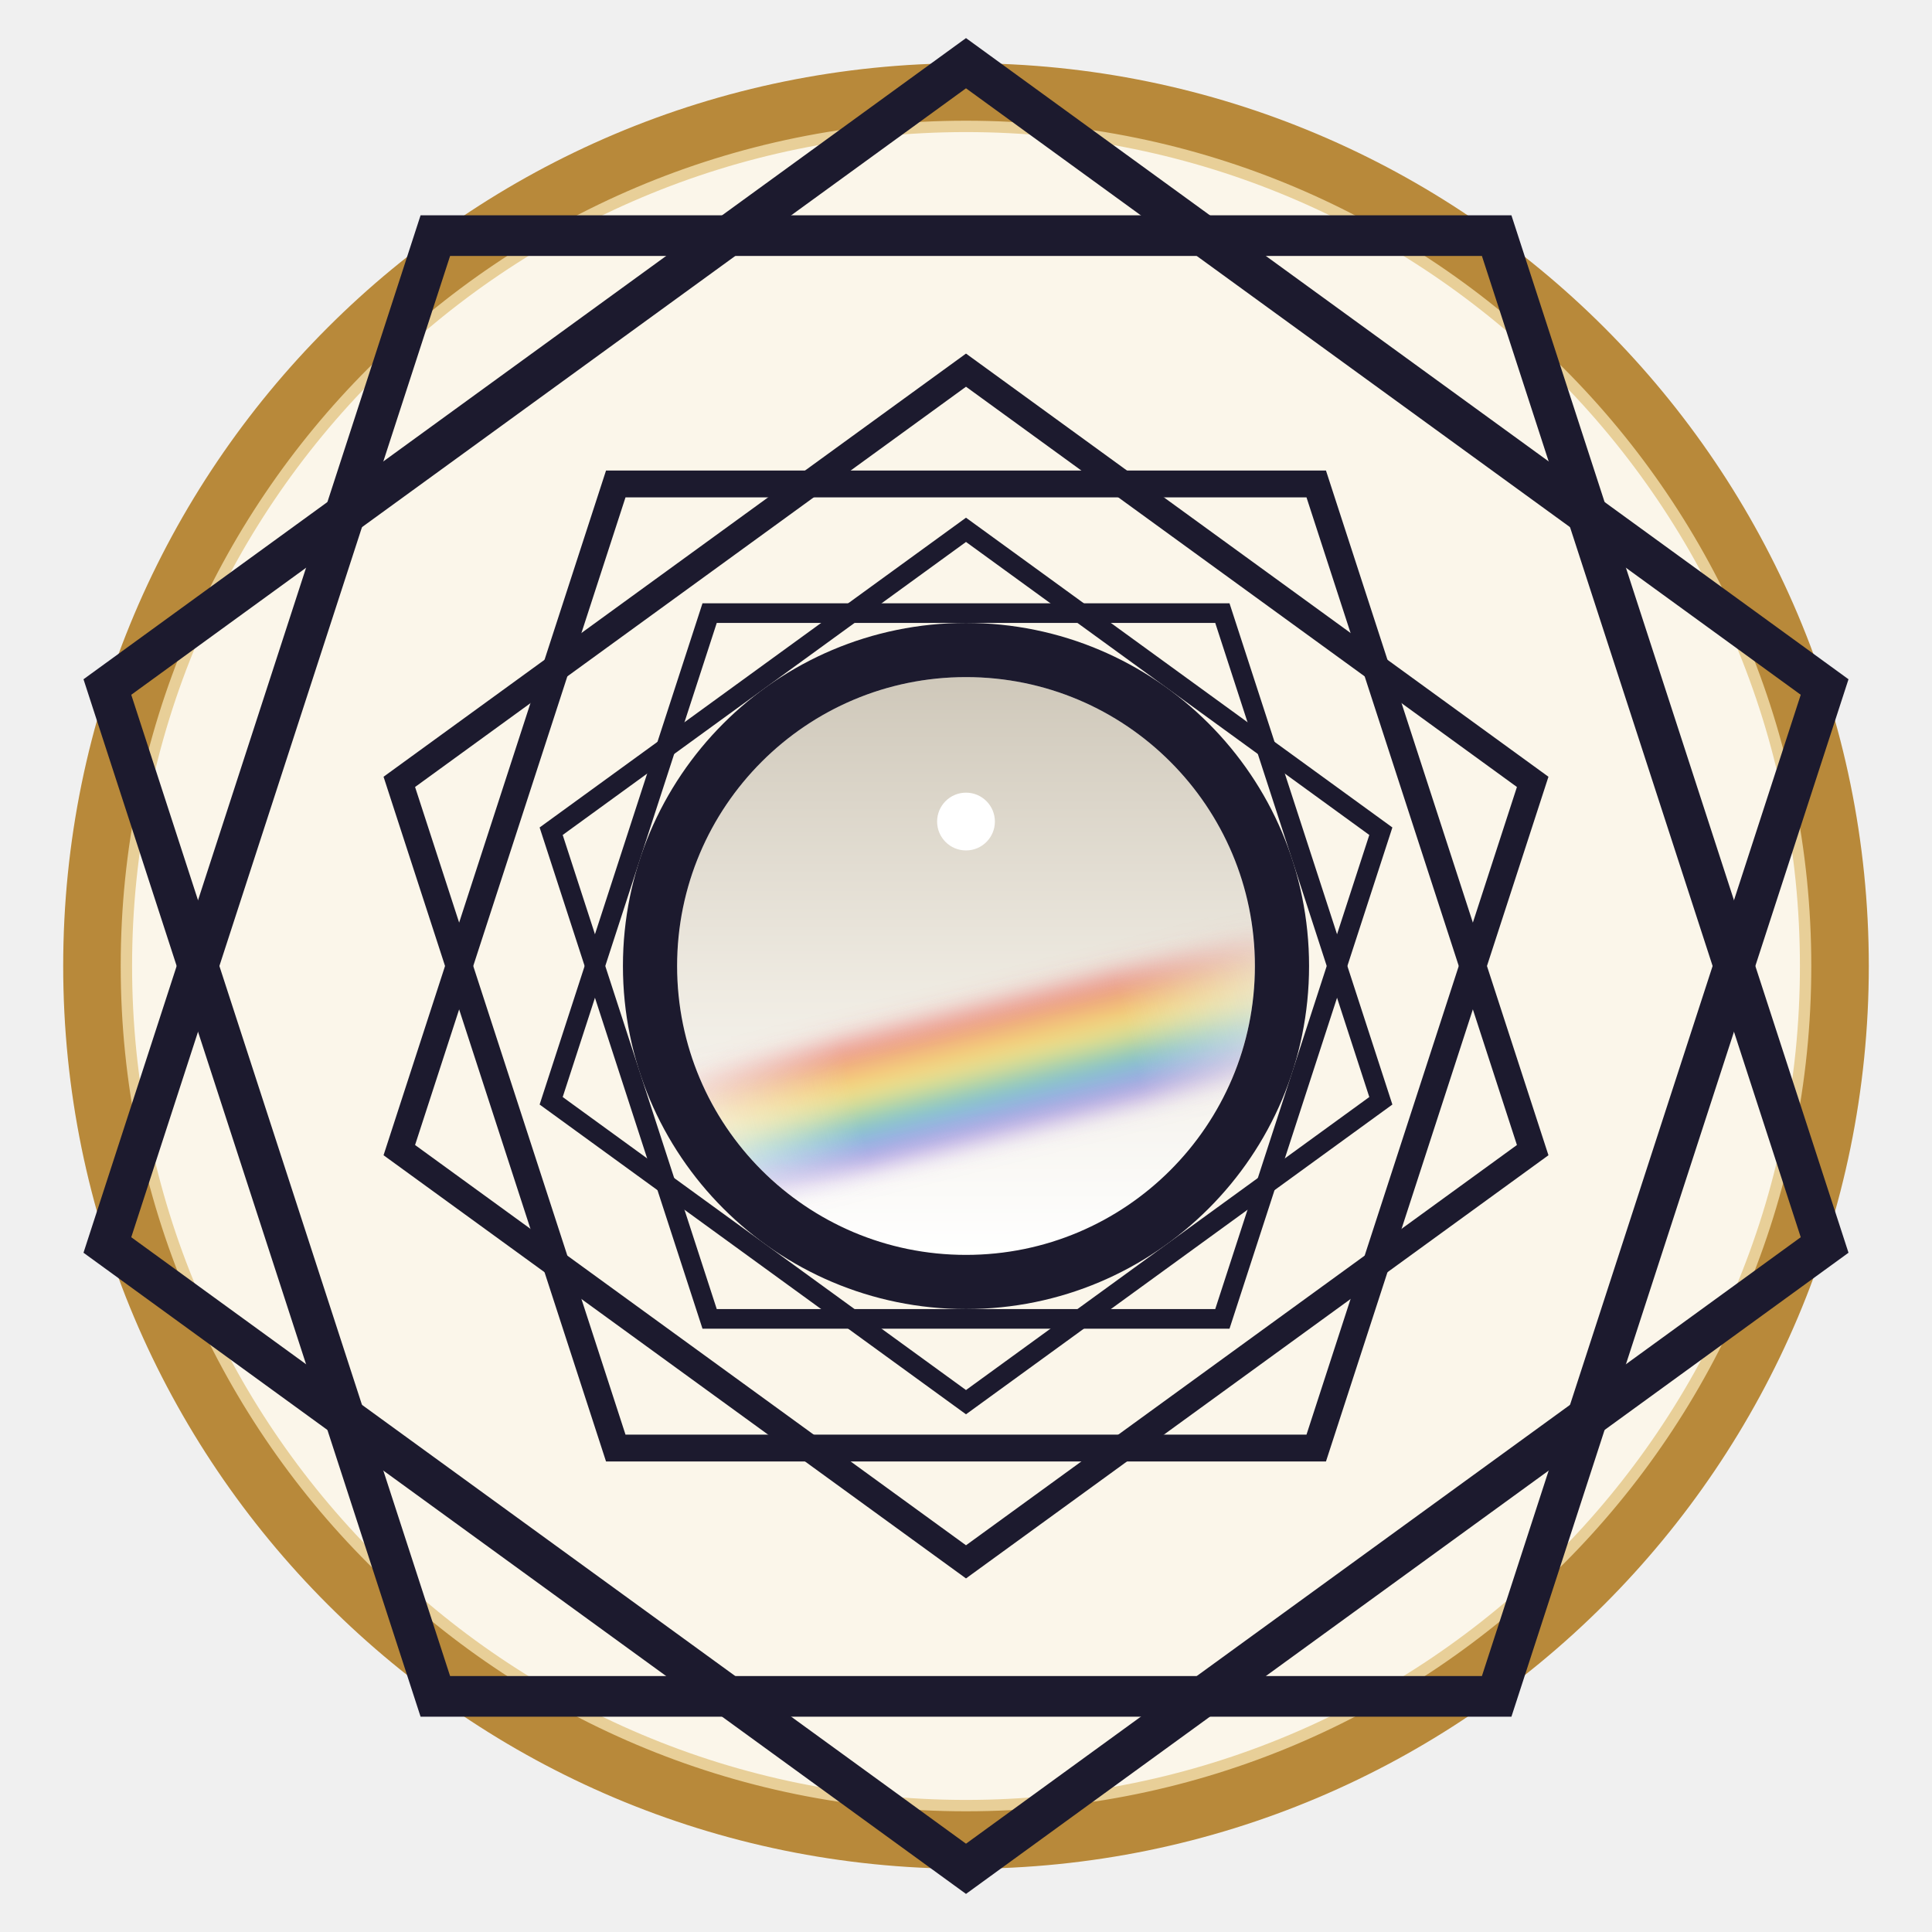
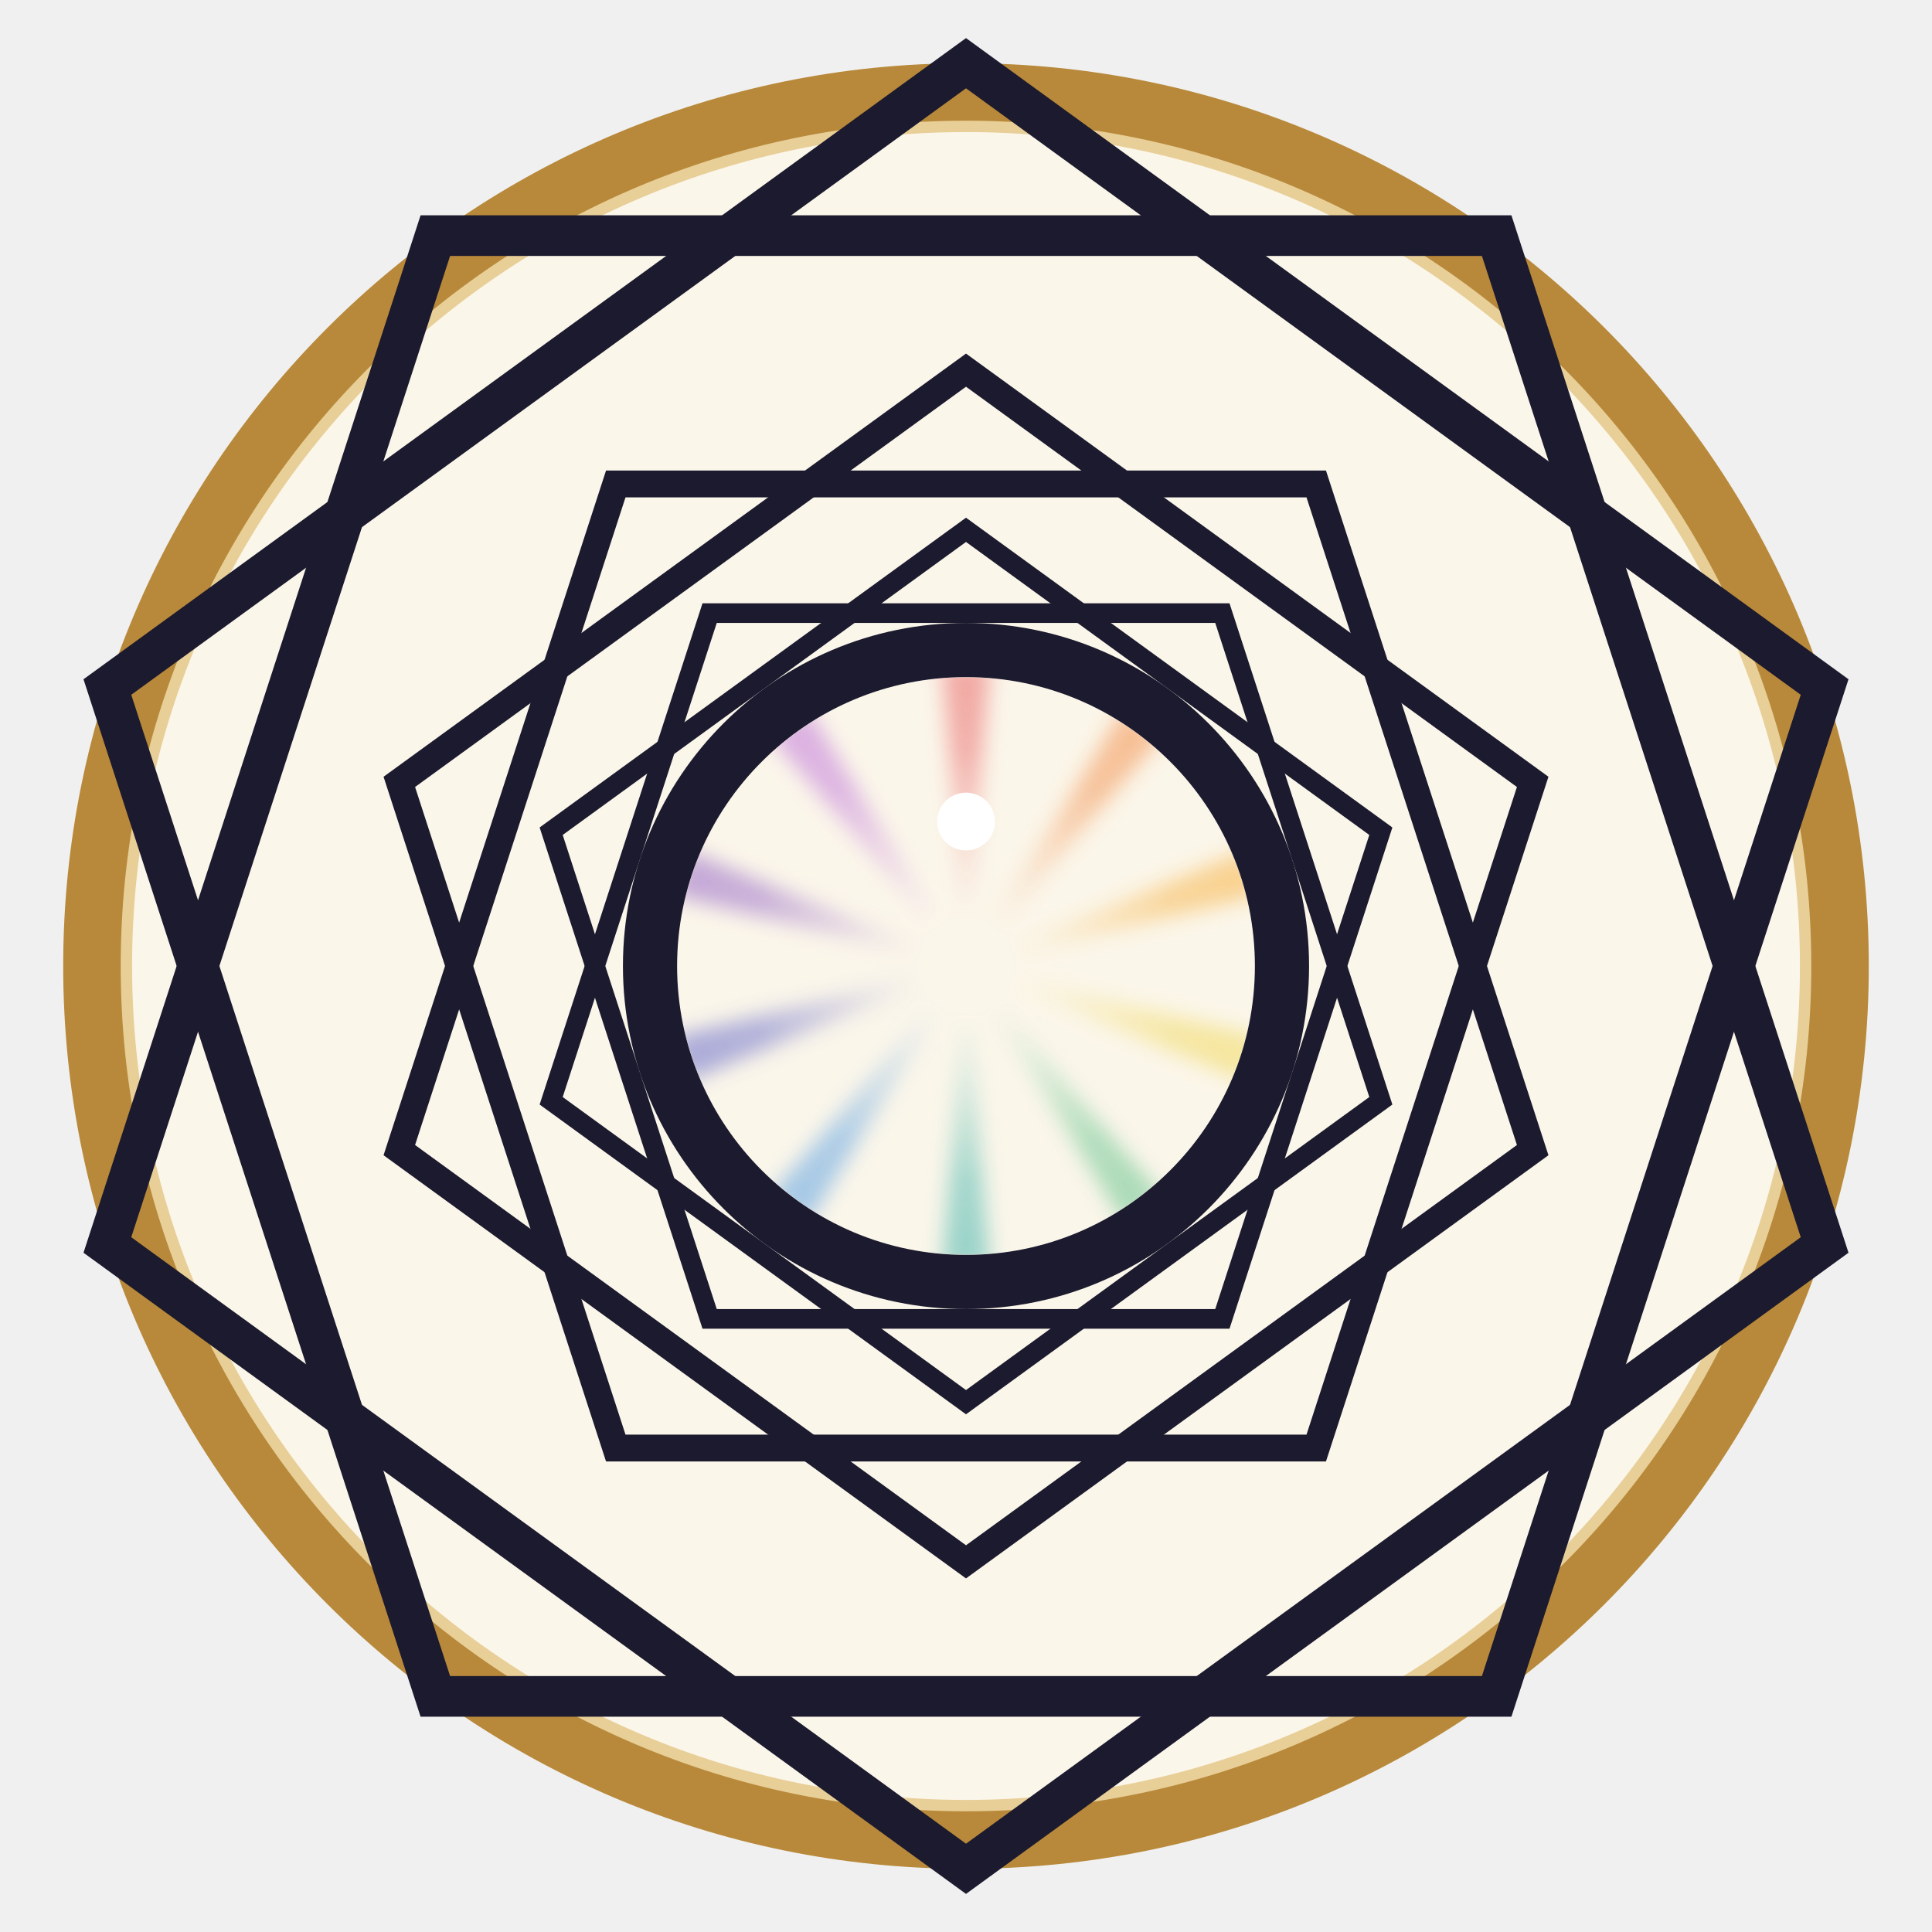
<svg xmlns="http://www.w3.org/2000/svg" viewBox="-107.00 -107.00 214.00 214.00" role="img" aria-label="Sisters of Sonder">
  <defs>
    <clipPath id="drop">
      <circle r="32.000" />
    </clipPath>
-     <linearGradient id="prism" x1="0" y1="0" x2="0" y2="1">
-       <stop offset="0" stop-color="#e5484d" stop-opacity="0" />
-       <stop offset=".12" stop-color="#e5484d" />
-       <stop offset=".3" stop-color="#f5a524" />
-       <stop offset=".45" stop-color="#f2dc4a" />
-       <stop offset=".6" stop-color="#46b97a" />
-       <stop offset=".75" stop-color="#3b8fe0" />
-       <stop offset=".9" stop-color="#8a5cd6" />
-       <stop offset="1" stop-color="#8a5cd6" stop-opacity="0" />
-     </linearGradient>
-     <linearGradient id="fade" x1="0" y1="0" x2="1" y2="0">
-       <stop offset="0" stop-color="#fff" stop-opacity="0" />
-       <stop offset=".3" stop-color="#fff" />
-       <stop offset=".7" stop-color="#fff" />
-       <stop offset="1" stop-color="#fff" stop-opacity="0" />
-     </linearGradient>
-     <filter id="soft" x="-20%" y="-50%" width="140%" height="200%">
-       <feGaussianBlur stdDeviation="1.600" />
+     <filter id="soft" x="-20%" y="-20%" width="140%" height="140%">
+       <feGaussianBlur stdDeviation="1.120" />
    </filter>
-     <mask id="prism-fade" maskContentUnits="objectBoundingBox">
-       <rect width="1" height="1" fill="url(#fade)" />
+     <radialGradient id="streak-ramp" gradientUnits="userSpaceOnUse" cx="0" cy="0" r="32.000">
+       <stop offset=".15" stop-color="#fff" stop-opacity="0" />
+       <stop offset=".75" stop-color="#fff" stop-opacity=".9" />
+       <stop offset="1" stop-color="#fff" />
+     </radialGradient>
+     <mask id="streak-fade" maskUnits="userSpaceOnUse" x="-32.000" y="-32.000" width="64.000" height="64.000">
+       <circle r="32.000" fill="url(#streak-ramp)" />
    </mask>
-     <linearGradient id="water" x1="0" y1="0" x2="0" y2="1">
-       <stop offset="0" stop-color="#cfc8ba" />
-       <stop offset=".55" stop-color="#efebe2" />
-       <stop offset="1" stop-color="#ffffff" />
-     </linearGradient>
  </defs>
  <circle r="96.500" fill="#fbf6ea" />
  <circle r="96.500" fill="none" stroke="#b8893a" stroke-width="7.000" />
  <circle r="93.000" fill="none" stroke="#e8cf98" stroke-width="1.260" />
  <polygon points="0.000,-100.000 95.106,-30.902 58.779,80.902 -58.779,80.902 -95.106,-30.902" fill="none" stroke="#1c1a2e" stroke-width="4.500" stroke-linejoin="miter" />
  <polygon points="58.779,-80.902 95.106,30.902 0.000,100.000 -95.106,30.902 -58.779,-80.902" fill="none" stroke="#1c1a2e" stroke-width="4.500" stroke-linejoin="miter" />
  <polygon points="0.000,-66.000 62.770,-20.395 38.794,53.395 -38.794,53.395 -62.770,-20.395" fill="none" stroke="#1c1a2e" stroke-width="2.970" stroke-linejoin="miter" />
  <polygon points="38.794,-53.395 62.770,20.395 0.000,66.000 -62.770,20.395 -38.794,-53.395" fill="none" stroke="#1c1a2e" stroke-width="2.970" stroke-linejoin="miter" />
  <polygon points="0.000,-48.314 45.950,-14.930 28.398,39.087 -28.398,39.087 -45.950,-14.930" fill="none" stroke="#1c1a2e" stroke-width="2.174" stroke-linejoin="miter" />
  <polygon points="28.398,-39.087 45.950,14.930 0.000,48.314 -45.950,14.930 -28.398,-39.087" fill="none" stroke="#1c1a2e" stroke-width="2.174" stroke-linejoin="miter" />
  <circle r="32.000" fill="url(#water)" />
-   <g clip-path="url(#drop)">
-     <rect x="-35.200" y="3.840" width="70.400" height="16.000" fill="url(#prism)" mask="url(#prism-fade)" filter="url(#soft)" transform="rotate(-14)" opacity=".6" />
+   <g clip-path="url(#drop)" mask="url(#streak-fade)" filter="url(#soft)" opacity="0.45">
+     <path d="M0,0 L-2.636,-33.496 L2.636,-33.496 Z" fill="#e5484d" />
+     <path d="M0,0 L17.556,-28.649 L21.821,-25.550 Z" fill="#f07a2a" />
+     <path d="M0,0 L31.042,-12.858 L32.672,-7.844 Z" fill="#f5a524" />
+     <path d="M0,0 L32.672,7.844 L31.042,12.858 Z" fill="#efd23f" />
+     <path d="M0,0 L21.821,25.550 L17.556,28.649 Z" fill="#46b97a" />
+     <path d="M0,0 L2.636,33.496 L-2.636,33.496 Z" fill="#24a8a0" />
+     <path d="M0,0 L-17.556,28.649 L-21.821,25.550 Z" fill="#3b8fe0" />
+     <path d="M0,0 L-31.042,12.858 L-32.672,7.844 Z" fill="#4a4fc2" />
+     <path d="M0,0 L-32.672,-7.844 L-31.042,-12.858 Z" fill="#8048bf" />
+     <path d="M0,0 L-21.821,-25.550 L-17.556,-28.649 Z" fill="#b35ad6" />
  </g>
  <circle r="35.000" fill="none" stroke="#1c1a2e" stroke-width="6.000" />
  <circle cx="0.000" cy="-16.000" r="3.200" fill="#ffffff" />
</svg>
